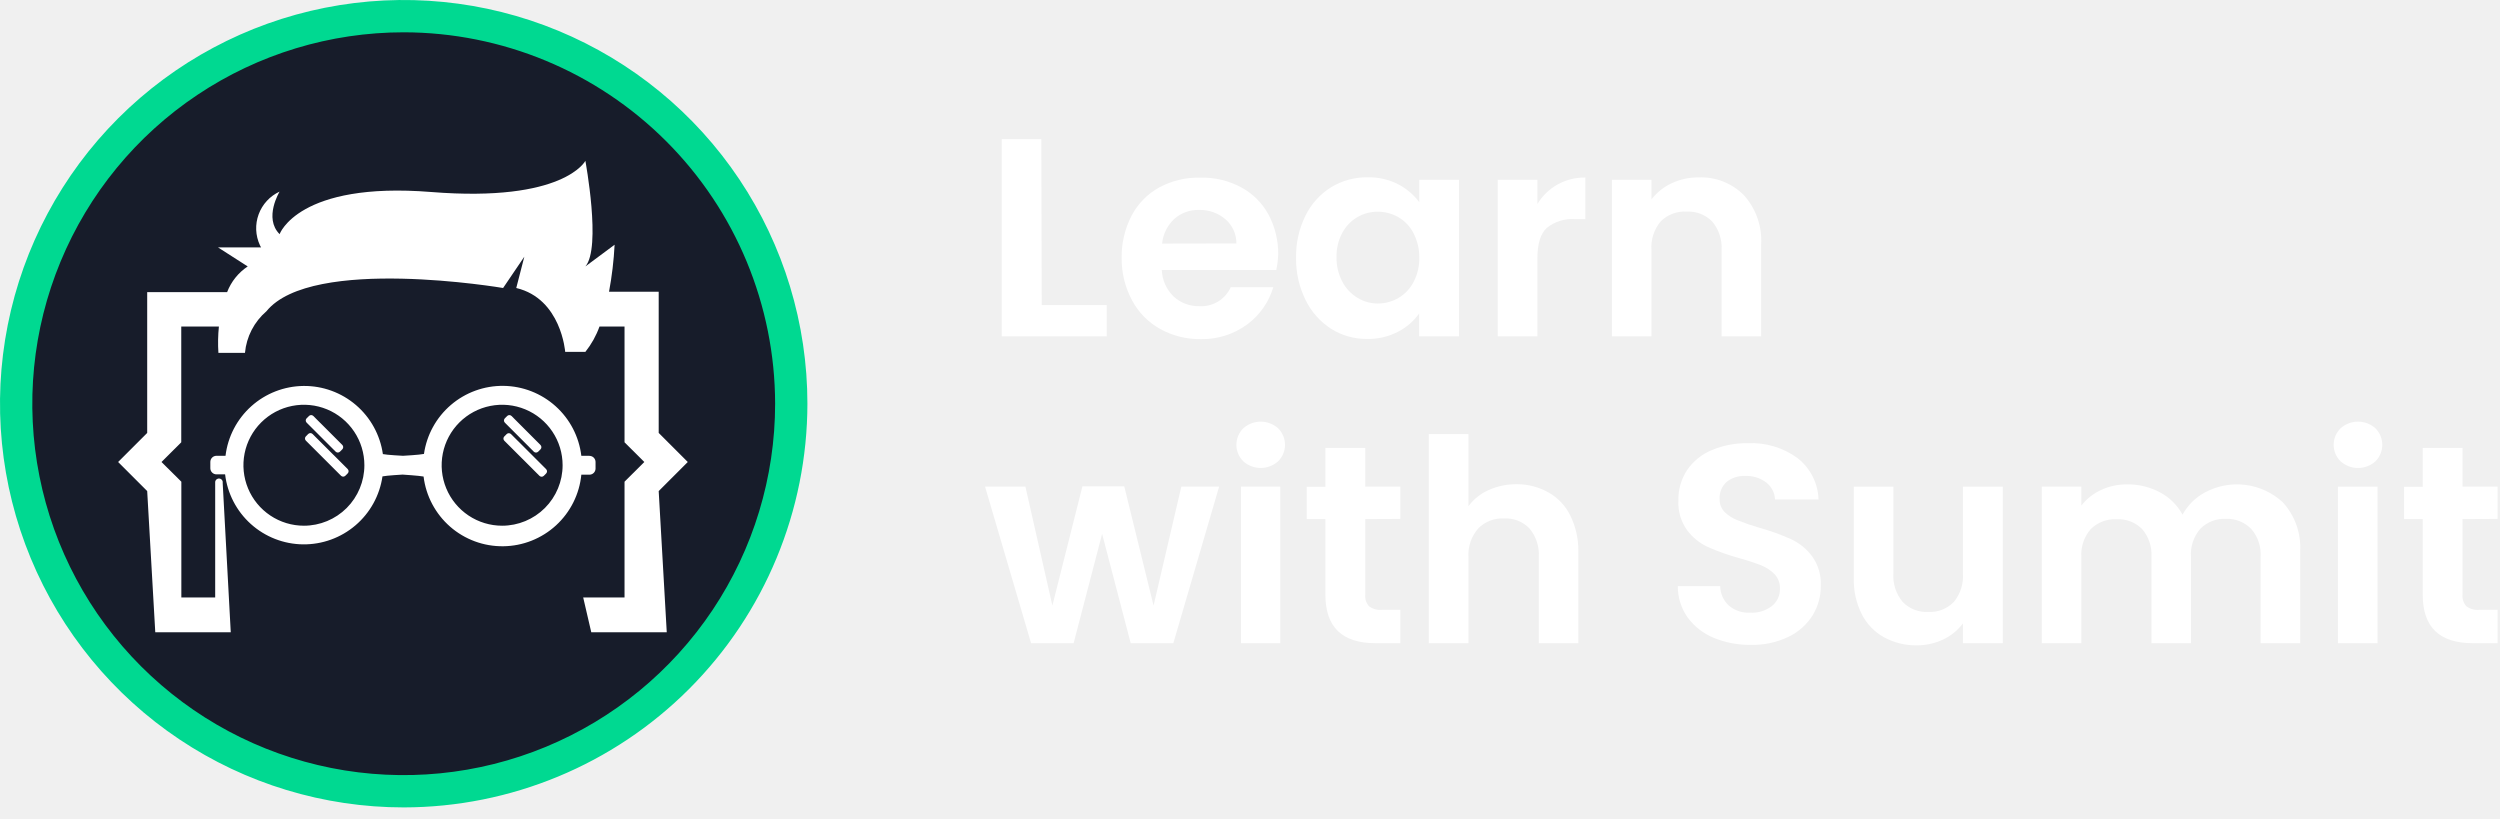
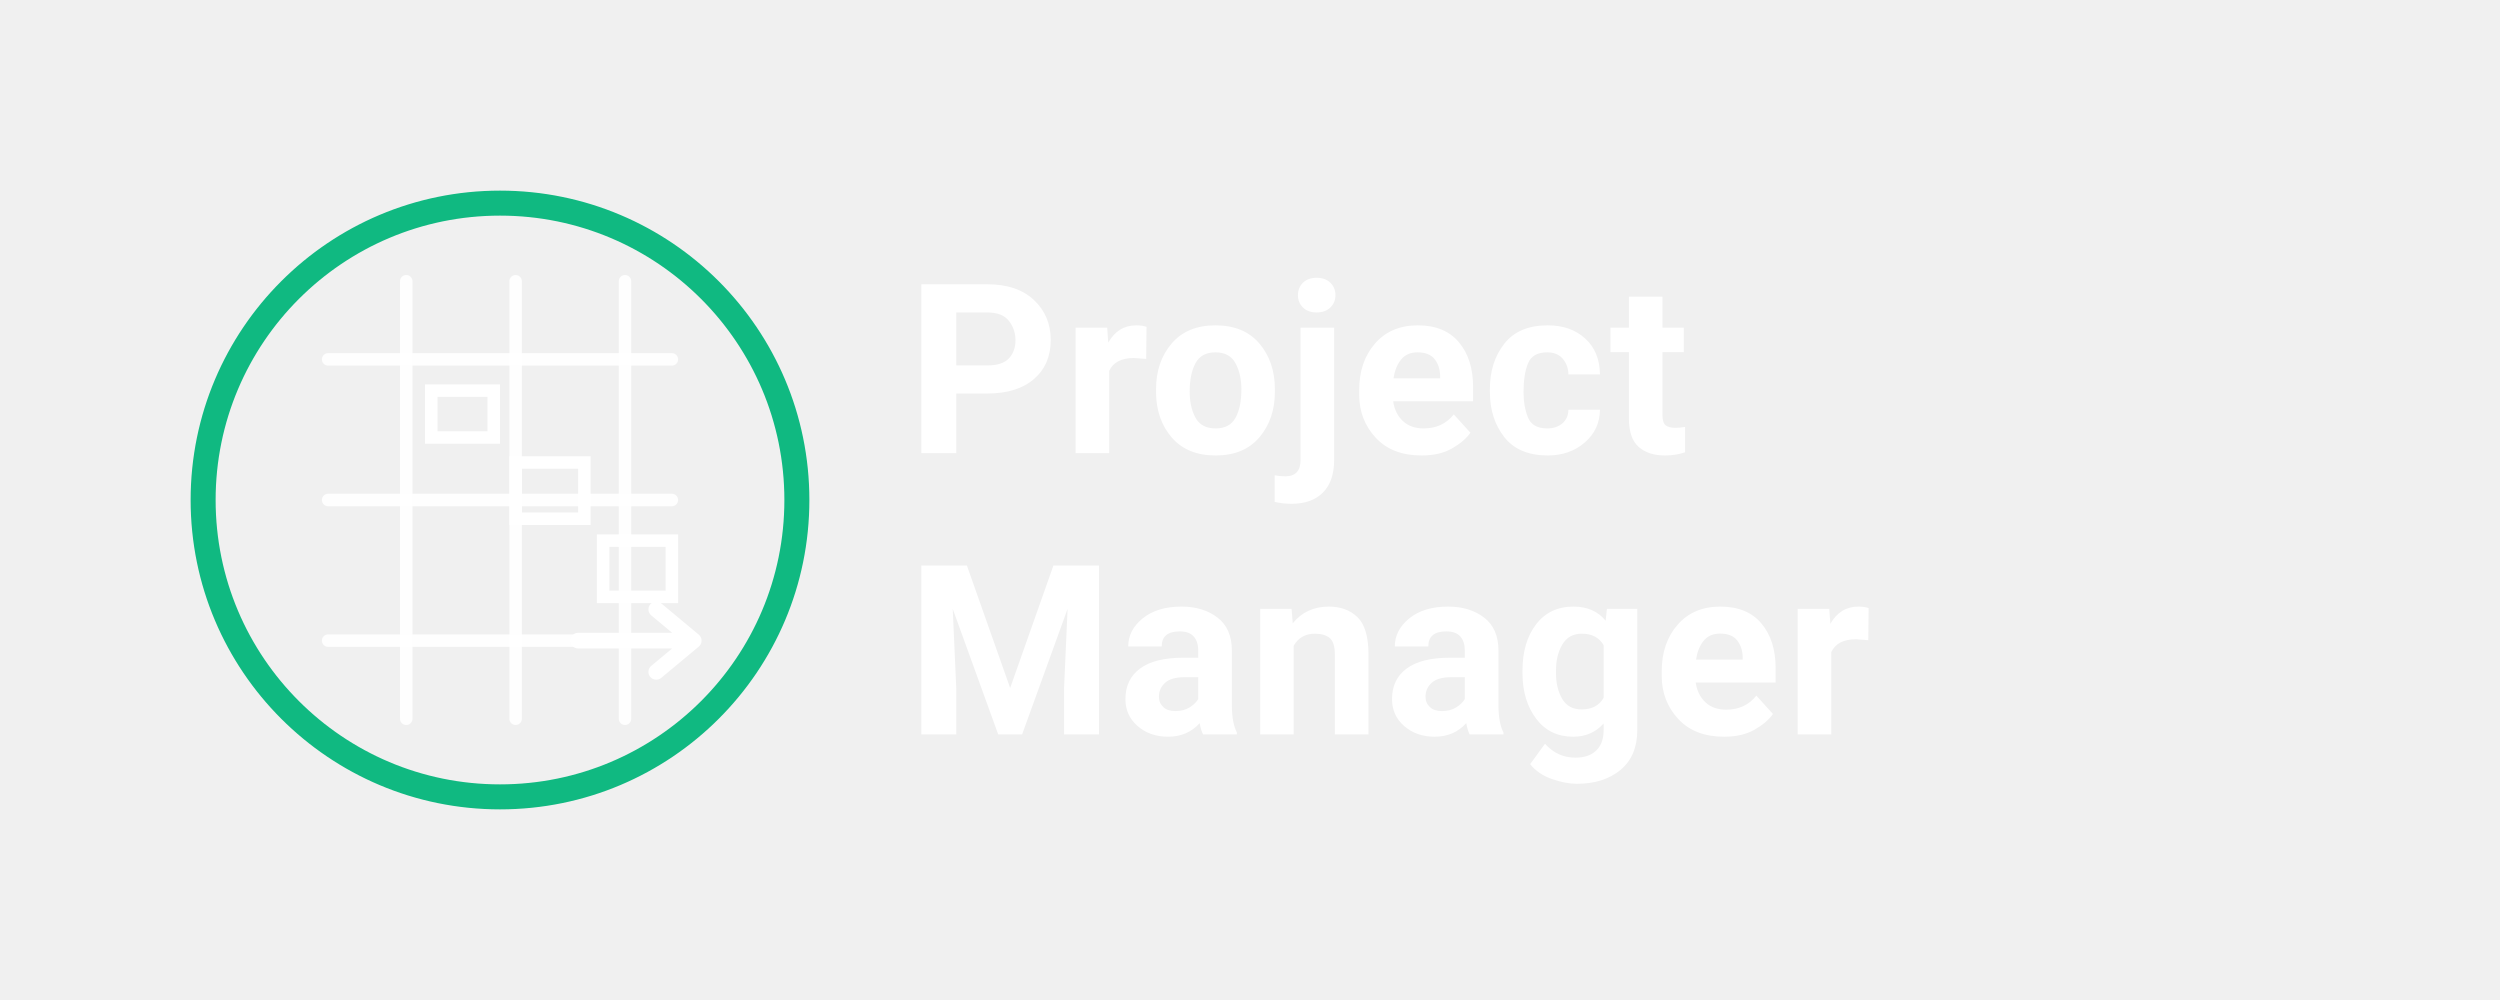
- <svg xmlns="http://www.w3.org/2000/svg" width="165" height="54" viewBox="0 0 165 54" fill="none">
-   <g clip-path="url(#clip0_2_1685)">
-     <path d="M26.645 52.224C40.772 52.224 52.224 40.772 52.224 26.645C52.224 12.518 40.772 1.066 26.645 1.066C12.518 1.066 1.066 12.518 1.066 26.645C1.066 40.772 12.518 52.224 26.645 52.224Z" fill="#171C2A" />
-     <path d="M26.645 53.289C21.375 53.289 16.223 51.727 11.842 48.799C7.46 45.871 4.045 41.71 2.028 36.841C0.012 31.973 -0.516 26.615 0.512 21.447C1.54 16.278 4.078 11.53 7.804 7.804C11.53 4.078 16.278 1.54 21.447 0.512C26.615 -0.516 31.973 0.012 36.841 2.028C41.71 4.045 45.871 7.46 48.799 11.842C51.727 16.223 53.289 21.375 53.289 26.645C53.281 33.709 50.471 40.481 45.476 45.476C40.481 50.471 33.709 53.281 26.645 53.289ZM26.645 2.132C21.797 2.132 17.057 3.569 13.026 6.263C8.995 8.956 5.853 12.785 3.998 17.264C2.142 21.743 1.657 26.672 2.603 31.427C3.548 36.182 5.883 40.55 9.311 43.978C12.739 47.406 17.107 49.741 21.862 50.687C26.617 51.633 31.546 51.147 36.026 49.292C40.505 47.437 44.333 44.295 47.027 40.264C49.72 36.232 51.158 31.493 51.158 26.645C51.149 20.146 48.564 13.916 43.969 9.321C39.373 4.725 33.143 2.14 26.645 2.132Z" fill="#00D991" />
-     <path d="M20.342 28.643L20.188 28.798C20.109 28.877 20.109 29.005 20.188 29.084L22.507 31.4C22.586 31.479 22.714 31.479 22.793 31.4L22.948 31.245C23.027 31.166 23.027 31.038 22.948 30.959L20.628 28.643C20.549 28.564 20.421 28.564 20.342 28.643Z" fill="white" />
-     <path d="M20.393 27.454L20.238 27.608C20.159 27.687 20.159 27.815 20.238 27.895L22.153 29.809C22.232 29.888 22.36 29.888 22.439 29.809L22.593 29.654C22.672 29.575 22.672 29.447 22.593 29.368L20.679 27.454C20.6 27.375 20.472 27.375 20.393 27.454Z" fill="white" />
-     <path d="M33.44 28.649L33.285 28.804C33.206 28.883 33.206 29.011 33.286 29.09L35.605 31.406C35.684 31.485 35.812 31.485 35.891 31.406L36.045 31.251C36.124 31.172 36.124 31.044 36.045 30.965L33.726 28.649C33.647 28.57 33.519 28.57 33.44 28.649Z" fill="white" />
-     <path d="M33.474 27.455L33.32 27.609C33.241 27.688 33.241 27.816 33.32 27.895L35.232 29.811C35.311 29.89 35.439 29.89 35.519 29.811L35.673 29.657C35.752 29.578 35.752 29.45 35.673 29.371L33.761 27.455C33.682 27.376 33.554 27.376 33.474 27.455Z" fill="white" />
-     <path fill-rule="evenodd" clip-rule="evenodd" d="M38.901 30.082H38.368C38.217 28.82 37.612 27.656 36.667 26.808C35.721 25.959 34.5 25.482 33.229 25.467C31.958 25.452 30.726 25.899 29.76 26.726C28.795 27.552 28.163 28.701 27.982 29.959C27.7 30.023 26.597 30.082 26.597 30.082C26.597 30.082 25.531 30.029 25.27 29.97C25.09 28.712 24.459 27.562 23.495 26.735C22.53 25.908 21.298 25.459 20.028 25.473C18.757 25.487 17.535 25.962 16.589 26.809C15.642 27.657 15.036 28.82 14.884 30.082H14.287C14.18 30.082 14.076 30.125 14.001 30.2C13.925 30.276 13.882 30.379 13.882 30.487V30.908C13.883 31.013 13.926 31.114 14.001 31.189C14.075 31.264 14.176 31.306 14.282 31.308H14.857C15.007 32.569 15.61 33.734 16.555 34.584C17.5 35.434 18.721 35.912 19.992 35.928C21.262 35.944 22.496 35.498 23.462 34.672C24.428 33.847 25.061 32.698 25.243 31.441C25.536 31.382 26.57 31.323 26.57 31.323C26.57 31.323 27.668 31.393 27.956 31.451C28.112 32.732 28.736 33.909 29.706 34.758C30.677 35.608 31.927 36.069 33.217 36.053C34.507 36.038 35.745 35.548 36.696 34.676C37.647 33.804 38.242 32.612 38.368 31.329H38.901C39.007 31.329 39.108 31.288 39.184 31.214C39.26 31.14 39.303 31.04 39.306 30.934V30.492C39.306 30.385 39.264 30.282 39.188 30.206C39.112 30.13 39.009 30.087 38.901 30.087V30.082ZM20.058 34.697C19.269 34.697 18.497 34.463 17.841 34.024C17.184 33.585 16.673 32.962 16.371 32.233C16.069 31.503 15.989 30.701 16.143 29.927C16.297 29.152 16.678 28.441 17.236 27.883C17.794 27.325 18.505 26.945 19.279 26.791C20.054 26.637 20.856 26.716 21.586 27.018C22.315 27.32 22.938 27.831 23.377 28.488C23.815 29.144 24.049 29.916 24.049 30.705C24.049 31.764 23.629 32.779 22.881 33.528C22.132 34.276 21.117 34.697 20.058 34.697ZM33.141 34.697C32.351 34.697 31.58 34.463 30.923 34.024C30.267 33.585 29.755 32.962 29.453 32.233C29.151 31.503 29.072 30.701 29.226 29.927C29.38 29.152 29.76 28.441 30.318 27.883C30.877 27.325 31.588 26.945 32.362 26.791C33.136 26.637 33.939 26.716 34.668 27.018C35.398 27.32 36.021 27.831 36.459 28.488C36.898 29.144 37.132 29.916 37.132 30.705C37.132 31.764 36.712 32.779 35.963 33.528C35.215 34.276 34.199 34.697 33.141 34.697Z" fill="white" />
-     <path d="M43.474 28.574V19.253H40.196C40.388 18.229 40.511 17.193 40.564 16.152L38.635 17.585C39.701 16.355 38.635 10.615 38.635 10.615C38.635 10.615 37.228 13.376 28.457 12.672C19.685 11.969 18.454 15.454 18.454 15.454C17.388 14.388 18.454 12.646 18.454 12.646C18.136 12.792 17.851 13 17.613 13.258C17.376 13.515 17.192 13.817 17.071 14.145C16.95 14.474 16.895 14.823 16.909 15.173C16.924 15.523 17.007 15.866 17.154 16.184L17.229 16.328H14.388L16.349 17.585C15.731 17.995 15.256 18.588 14.99 19.28H9.715V28.574L7.796 30.492L9.715 32.411L10.248 41.731H15.23L14.697 31.867C14.703 31.834 14.701 31.801 14.693 31.769C14.685 31.737 14.671 31.707 14.651 31.68C14.631 31.654 14.606 31.632 14.577 31.616C14.549 31.599 14.517 31.588 14.484 31.585C14.419 31.575 14.353 31.592 14.3 31.631C14.248 31.67 14.212 31.728 14.202 31.792C14.196 31.817 14.196 31.843 14.202 31.867V39.434H11.969V31.792L10.658 30.492L11.963 29.192V21.55H14.447C14.388 22.127 14.377 22.709 14.415 23.288H16.168C16.266 22.223 16.774 21.239 17.585 20.543C20.57 16.855 33.205 19.008 33.205 19.008L34.606 16.941L34.073 19.008C37.047 19.717 37.303 23.224 37.303 23.224H38.635C39.035 22.721 39.35 22.155 39.567 21.55H41.219V29.192L42.525 30.492L41.219 31.792V39.434H38.491L39.024 41.731H44.006L43.474 32.411L45.392 30.492L43.474 28.574Z" fill="white" />
-     <path d="M68.754 20.133H73.044V22.2H66.116V9.182H68.727L68.754 20.133Z" fill="white" />
-     <path d="M84.235 17.82H76.678C76.705 18.483 76.985 19.111 77.462 19.573C77.924 19.997 78.534 20.224 79.161 20.207C79.592 20.233 80.021 20.126 80.39 19.903C80.759 19.679 81.052 19.349 81.229 18.955H84.037C83.747 19.937 83.145 20.797 82.322 21.406C81.431 22.064 80.348 22.407 79.241 22.382C78.311 22.394 77.392 22.165 76.577 21.715C75.794 21.282 75.152 20.633 74.728 19.845C74.262 18.988 74.022 18.028 74.03 17.053C74.009 16.073 74.234 15.104 74.685 14.234C75.098 13.446 75.734 12.797 76.513 12.368C77.351 11.919 78.291 11.697 79.241 11.724C80.169 11.702 81.087 11.921 81.906 12.358C82.672 12.767 83.302 13.391 83.718 14.154C84.154 14.973 84.376 15.89 84.362 16.818C84.346 17.155 84.304 17.49 84.235 17.82ZM81.602 16.067C81.605 15.764 81.542 15.463 81.417 15.187C81.292 14.911 81.108 14.666 80.877 14.468C80.393 14.057 79.775 13.839 79.14 13.855C78.542 13.839 77.96 14.048 77.51 14.441C77.049 14.87 76.76 15.451 76.7 16.077L81.602 16.067Z" fill="white" />
-     <path d="M86.169 14.218C86.548 13.449 87.135 12.803 87.864 12.352C88.586 11.915 89.417 11.69 90.262 11.702C90.965 11.688 91.66 11.847 92.287 12.166C92.831 12.449 93.305 12.851 93.672 13.344V11.868H96.294V22.2H93.661V20.692C93.302 21.197 92.827 21.608 92.276 21.891C91.644 22.219 90.941 22.384 90.23 22.371C89.389 22.379 88.565 22.146 87.853 21.7C87.128 21.233 86.546 20.577 86.169 19.802C85.738 18.932 85.522 17.971 85.54 16.999C85.524 16.035 85.739 15.081 86.169 14.218ZM93.299 15.401C93.072 14.956 92.723 14.586 92.292 14.335C91.879 14.096 91.41 13.971 90.933 13.973C90.453 13.969 89.982 14.096 89.569 14.341C89.157 14.587 88.819 14.94 88.594 15.363C88.33 15.854 88.198 16.405 88.21 16.962C88.198 17.529 88.33 18.09 88.594 18.593C88.825 19.034 89.174 19.402 89.601 19.659C90.002 19.904 90.463 20.033 90.933 20.032C91.41 20.033 91.879 19.908 92.292 19.669C92.723 19.418 93.072 19.048 93.299 18.603C93.561 18.101 93.689 17.539 93.672 16.973C93.676 16.426 93.546 15.886 93.294 15.401H93.299Z" fill="white" />
-     <path d="M102.779 12.187C103.344 11.868 103.985 11.706 104.634 11.718V14.463H103.946C103.278 14.415 102.616 14.62 102.092 15.038C101.671 15.422 101.468 16.104 101.468 17.053V22.2H98.852V11.868H101.468V13.466C101.788 12.934 102.239 12.494 102.779 12.187Z" fill="white" />
-     <path d="M115.1 12.885C115.495 13.326 115.799 13.84 115.994 14.399C116.189 14.958 116.271 15.55 116.235 16.141V22.2H113.624V16.52C113.671 15.834 113.452 15.156 113.011 14.628C112.795 14.404 112.533 14.229 112.243 14.115C111.954 14.001 111.643 13.951 111.332 13.967C111.018 13.945 110.702 13.991 110.406 14.1C110.11 14.209 109.841 14.38 109.616 14.601C109.392 14.865 109.222 15.17 109.116 15.499C109.01 15.828 108.97 16.175 108.998 16.52V22.2H106.387V11.868H108.998V13.157C109.353 12.701 109.812 12.335 110.336 12.091C110.893 11.832 111.501 11.701 112.116 11.708C112.668 11.686 113.218 11.779 113.732 11.982C114.246 12.185 114.711 12.492 115.1 12.885Z" fill="white" />
-     <path d="M80.462 32.117L77.44 42.45H74.626L72.74 35.235L70.859 42.45H68.051L65.013 32.117H67.677L69.457 39.967L71.44 32.096H74.2L76.135 39.967L77.968 32.117H80.462Z" fill="white" />
-     <path d="M82.06 30.45C81.915 30.307 81.8 30.137 81.721 29.95C81.642 29.762 81.601 29.561 81.601 29.357C81.601 29.154 81.642 28.952 81.721 28.765C81.8 28.577 81.915 28.407 82.06 28.265C82.376 27.983 82.784 27.828 83.206 27.828C83.629 27.828 84.036 27.983 84.352 28.265C84.497 28.407 84.613 28.577 84.691 28.765C84.77 28.952 84.811 29.154 84.811 29.357C84.811 29.561 84.77 29.762 84.691 29.95C84.613 30.137 84.497 30.307 84.352 30.45C84.036 30.731 83.629 30.886 83.206 30.886C82.784 30.886 82.376 30.731 82.06 30.45ZM84.496 32.117V42.45H81.906V32.117H84.496Z" fill="white" />
-     <path d="M90.107 34.26V39.258C90.094 39.395 90.11 39.533 90.153 39.663C90.196 39.793 90.266 39.913 90.358 40.015C90.602 40.193 90.903 40.277 91.205 40.249H92.42V42.45H90.778C88.579 42.45 87.478 41.385 87.475 39.253V34.26H86.244V32.128H87.475V29.565H90.107V32.117H92.42V34.249L90.107 34.26Z" fill="white" />
-     <path d="M102.209 32.507C102.827 32.855 103.325 33.383 103.637 34.02C104.004 34.765 104.186 35.588 104.17 36.418V42.45H101.559V36.77C101.606 36.084 101.387 35.406 100.946 34.878C100.73 34.654 100.468 34.479 100.179 34.365C99.889 34.251 99.578 34.201 99.267 34.217C98.953 34.2 98.638 34.251 98.344 34.364C98.05 34.478 97.784 34.653 97.562 34.878C97.107 35.399 96.875 36.079 96.918 36.77V42.45H94.301V28.648H96.918V33.407C97.264 32.942 97.725 32.575 98.255 32.341C98.842 32.08 99.478 31.949 100.12 31.958C100.852 31.955 101.573 32.145 102.209 32.507Z" fill="white" />
-     <path d="M113.112 42.099C112.424 41.818 111.827 41.354 111.386 40.756C110.957 40.15 110.729 39.425 110.735 38.683H113.533C113.536 38.924 113.588 39.163 113.686 39.384C113.784 39.604 113.926 39.803 114.103 39.967C114.494 40.299 114.998 40.467 115.51 40.436C116.025 40.469 116.534 40.313 116.944 39.999C117.115 39.862 117.252 39.688 117.345 39.489C117.437 39.29 117.482 39.072 117.477 38.853C117.49 38.501 117.364 38.158 117.125 37.9C116.875 37.644 116.573 37.444 116.24 37.313C115.76 37.128 115.271 36.968 114.775 36.834C114.07 36.64 113.381 36.394 112.712 36.098C112.176 35.85 111.709 35.473 111.354 35.001C110.944 34.431 110.739 33.74 110.773 33.039C110.756 32.325 110.957 31.623 111.348 31.025C111.751 30.438 112.315 29.98 112.974 29.709C113.729 29.392 114.542 29.236 115.361 29.251C116.531 29.196 117.685 29.542 118.633 30.231C119.051 30.557 119.393 30.97 119.633 31.443C119.874 31.915 120.007 32.435 120.024 32.965H117.151C117.142 32.749 117.087 32.538 116.988 32.346C116.89 32.153 116.751 31.985 116.581 31.851C116.179 31.543 115.68 31.388 115.174 31.414C114.733 31.392 114.299 31.532 113.954 31.808C113.797 31.951 113.674 32.127 113.594 32.323C113.515 32.52 113.481 32.732 113.496 32.944C113.491 33.104 113.519 33.265 113.578 33.414C113.638 33.564 113.728 33.699 113.842 33.812C114.091 34.044 114.382 34.225 114.7 34.345C115.173 34.535 115.655 34.7 116.144 34.841C116.851 35.037 117.543 35.286 118.212 35.587C118.758 35.839 119.233 36.224 119.592 36.706C120.003 37.273 120.208 37.962 120.173 38.661C120.18 39.345 119.995 40.017 119.64 40.601C119.254 41.22 118.699 41.715 118.041 42.029C117.267 42.4 116.416 42.583 115.558 42.562C114.72 42.574 113.888 42.416 113.112 42.099Z" fill="white" />
-     <path d="M132.184 32.118V42.45H129.552V41.145C129.21 41.603 128.759 41.969 128.241 42.211C127.689 42.468 127.086 42.6 126.477 42.594C125.733 42.6 125 42.416 124.346 42.061C123.72 41.715 123.211 41.19 122.885 40.553C122.513 39.818 122.33 39.001 122.352 38.177V32.118H124.964V37.836C124.916 38.522 125.136 39.199 125.576 39.727C125.793 39.951 126.054 40.126 126.344 40.24C126.634 40.354 126.944 40.404 127.255 40.388C127.569 40.406 127.884 40.356 128.177 40.242C128.47 40.128 128.735 39.953 128.955 39.727C129.39 39.197 129.604 38.519 129.552 37.836V32.118H132.184Z" fill="white" />
-     <path d="M150.649 33.135C151.052 33.572 151.363 34.085 151.562 34.645C151.762 35.204 151.846 35.798 151.811 36.391V42.45H149.2V36.77C149.248 36.095 149.027 35.428 148.587 34.915C148.372 34.692 148.112 34.517 147.824 34.402C147.537 34.286 147.228 34.232 146.919 34.244C146.608 34.228 146.297 34.277 146.006 34.388C145.715 34.499 145.451 34.669 145.23 34.889C145.006 35.145 144.835 35.443 144.728 35.766C144.621 36.089 144.579 36.43 144.606 36.77V42.45H141.995V36.77C142.041 36.094 141.819 35.428 141.377 34.915C141.158 34.696 140.895 34.525 140.606 34.414C140.317 34.303 140.008 34.254 139.698 34.27C139.385 34.254 139.071 34.302 138.778 34.413C138.484 34.524 138.217 34.695 137.993 34.915C137.772 35.168 137.603 35.462 137.496 35.78C137.389 36.099 137.346 36.435 137.369 36.77V42.45H134.758V32.117H137.369V33.37C137.712 32.928 138.156 32.575 138.664 32.341C139.21 32.088 139.805 31.96 140.407 31.968C141.161 31.961 141.905 32.145 142.57 32.501C143.196 32.833 143.71 33.343 144.047 33.967C144.386 33.35 144.894 32.843 145.512 32.507C146.328 32.065 147.26 31.888 148.181 32.001C149.102 32.114 149.964 32.51 150.649 33.135Z" fill="white" />
-     <path d="M154.481 30.45C154.335 30.307 154.22 30.137 154.141 29.95C154.062 29.762 154.022 29.561 154.022 29.357C154.022 29.154 154.062 28.952 154.141 28.765C154.22 28.577 154.335 28.407 154.481 28.265C154.797 27.983 155.206 27.828 155.629 27.828C156.053 27.828 156.461 27.983 156.777 28.265C157.067 28.555 157.23 28.948 157.23 29.357C157.23 29.767 157.067 30.16 156.777 30.45C156.461 30.731 156.053 30.887 155.629 30.887C155.206 30.887 154.797 30.731 154.481 30.45ZM156.916 32.118V42.45H154.305V32.118H156.916Z" fill="white" />
-     <path d="M162.527 34.26V39.258C162.514 39.395 162.53 39.534 162.574 39.664C162.618 39.794 162.69 39.914 162.783 40.015C163.027 40.195 163.329 40.278 163.63 40.249H164.84V42.45H163.199C161 42.45 159.9 41.385 159.9 39.253V34.26H158.669V32.128H159.9V29.565H162.527V32.117H164.84V34.249L162.527 34.26Z" fill="white" />
+ <svg xmlns="http://www.w3.org/2000/svg" viewBox="0 0 800 320" width="100%" height="100%">
+   <g transform="translate(40, 0)">
+     <circle cx="120" cy="160" r="95" fill="none" stroke="#10b981" stroke-width="8" />
+     <path d="M 65 115 L 175 115 M 65 160 L 175 160 M 65 205 L 175 205" fill="none" stroke="#ffffff" stroke-width="4" stroke-linecap="round" opacity="0.9" />
+     <path d="M 90 90 L 90 230 M 125 90 L 125 230 M 160 90 L 160 230" fill="none" stroke="#ffffff" stroke-width="4" stroke-linecap="round" opacity="0.9" />
+     <rect x="98" y="125" width="20" height="15" fill="none" stroke="#ffffff" stroke-width="4" />
+     <rect x="125" y="148" width="22" height="18" fill="none" stroke="#ffffff" stroke-width="4" />
+     <rect x="153" y="173" width="22" height="18" fill="none" stroke="#ffffff" stroke-width="4" />
+     <path d="M 145 205 L 180 205 M 170 195 L 182 205 L 170 215" fill="none" stroke="#ffffff" stroke-width="5" stroke-linecap="round" stroke-linejoin="round" />
  </g>
-   <defs>
-     <clipPath id="clip0_2_1685">
-       <rect width="165" height="53.289" fill="white" />
-     </clipPath>
-   </defs>
+   <g fill="#ffffff" font-family="system-ui, -apple-system, 'Segoe UI', Roboto, sans-serif" font-weight="700">
+     <text x="290" y="145" font-size="76" letter-spacing="1">Project</text>
+     <text x="290" y="235" font-size="76" letter-spacing="1">Manager</text>
+   </g>
</svg>
